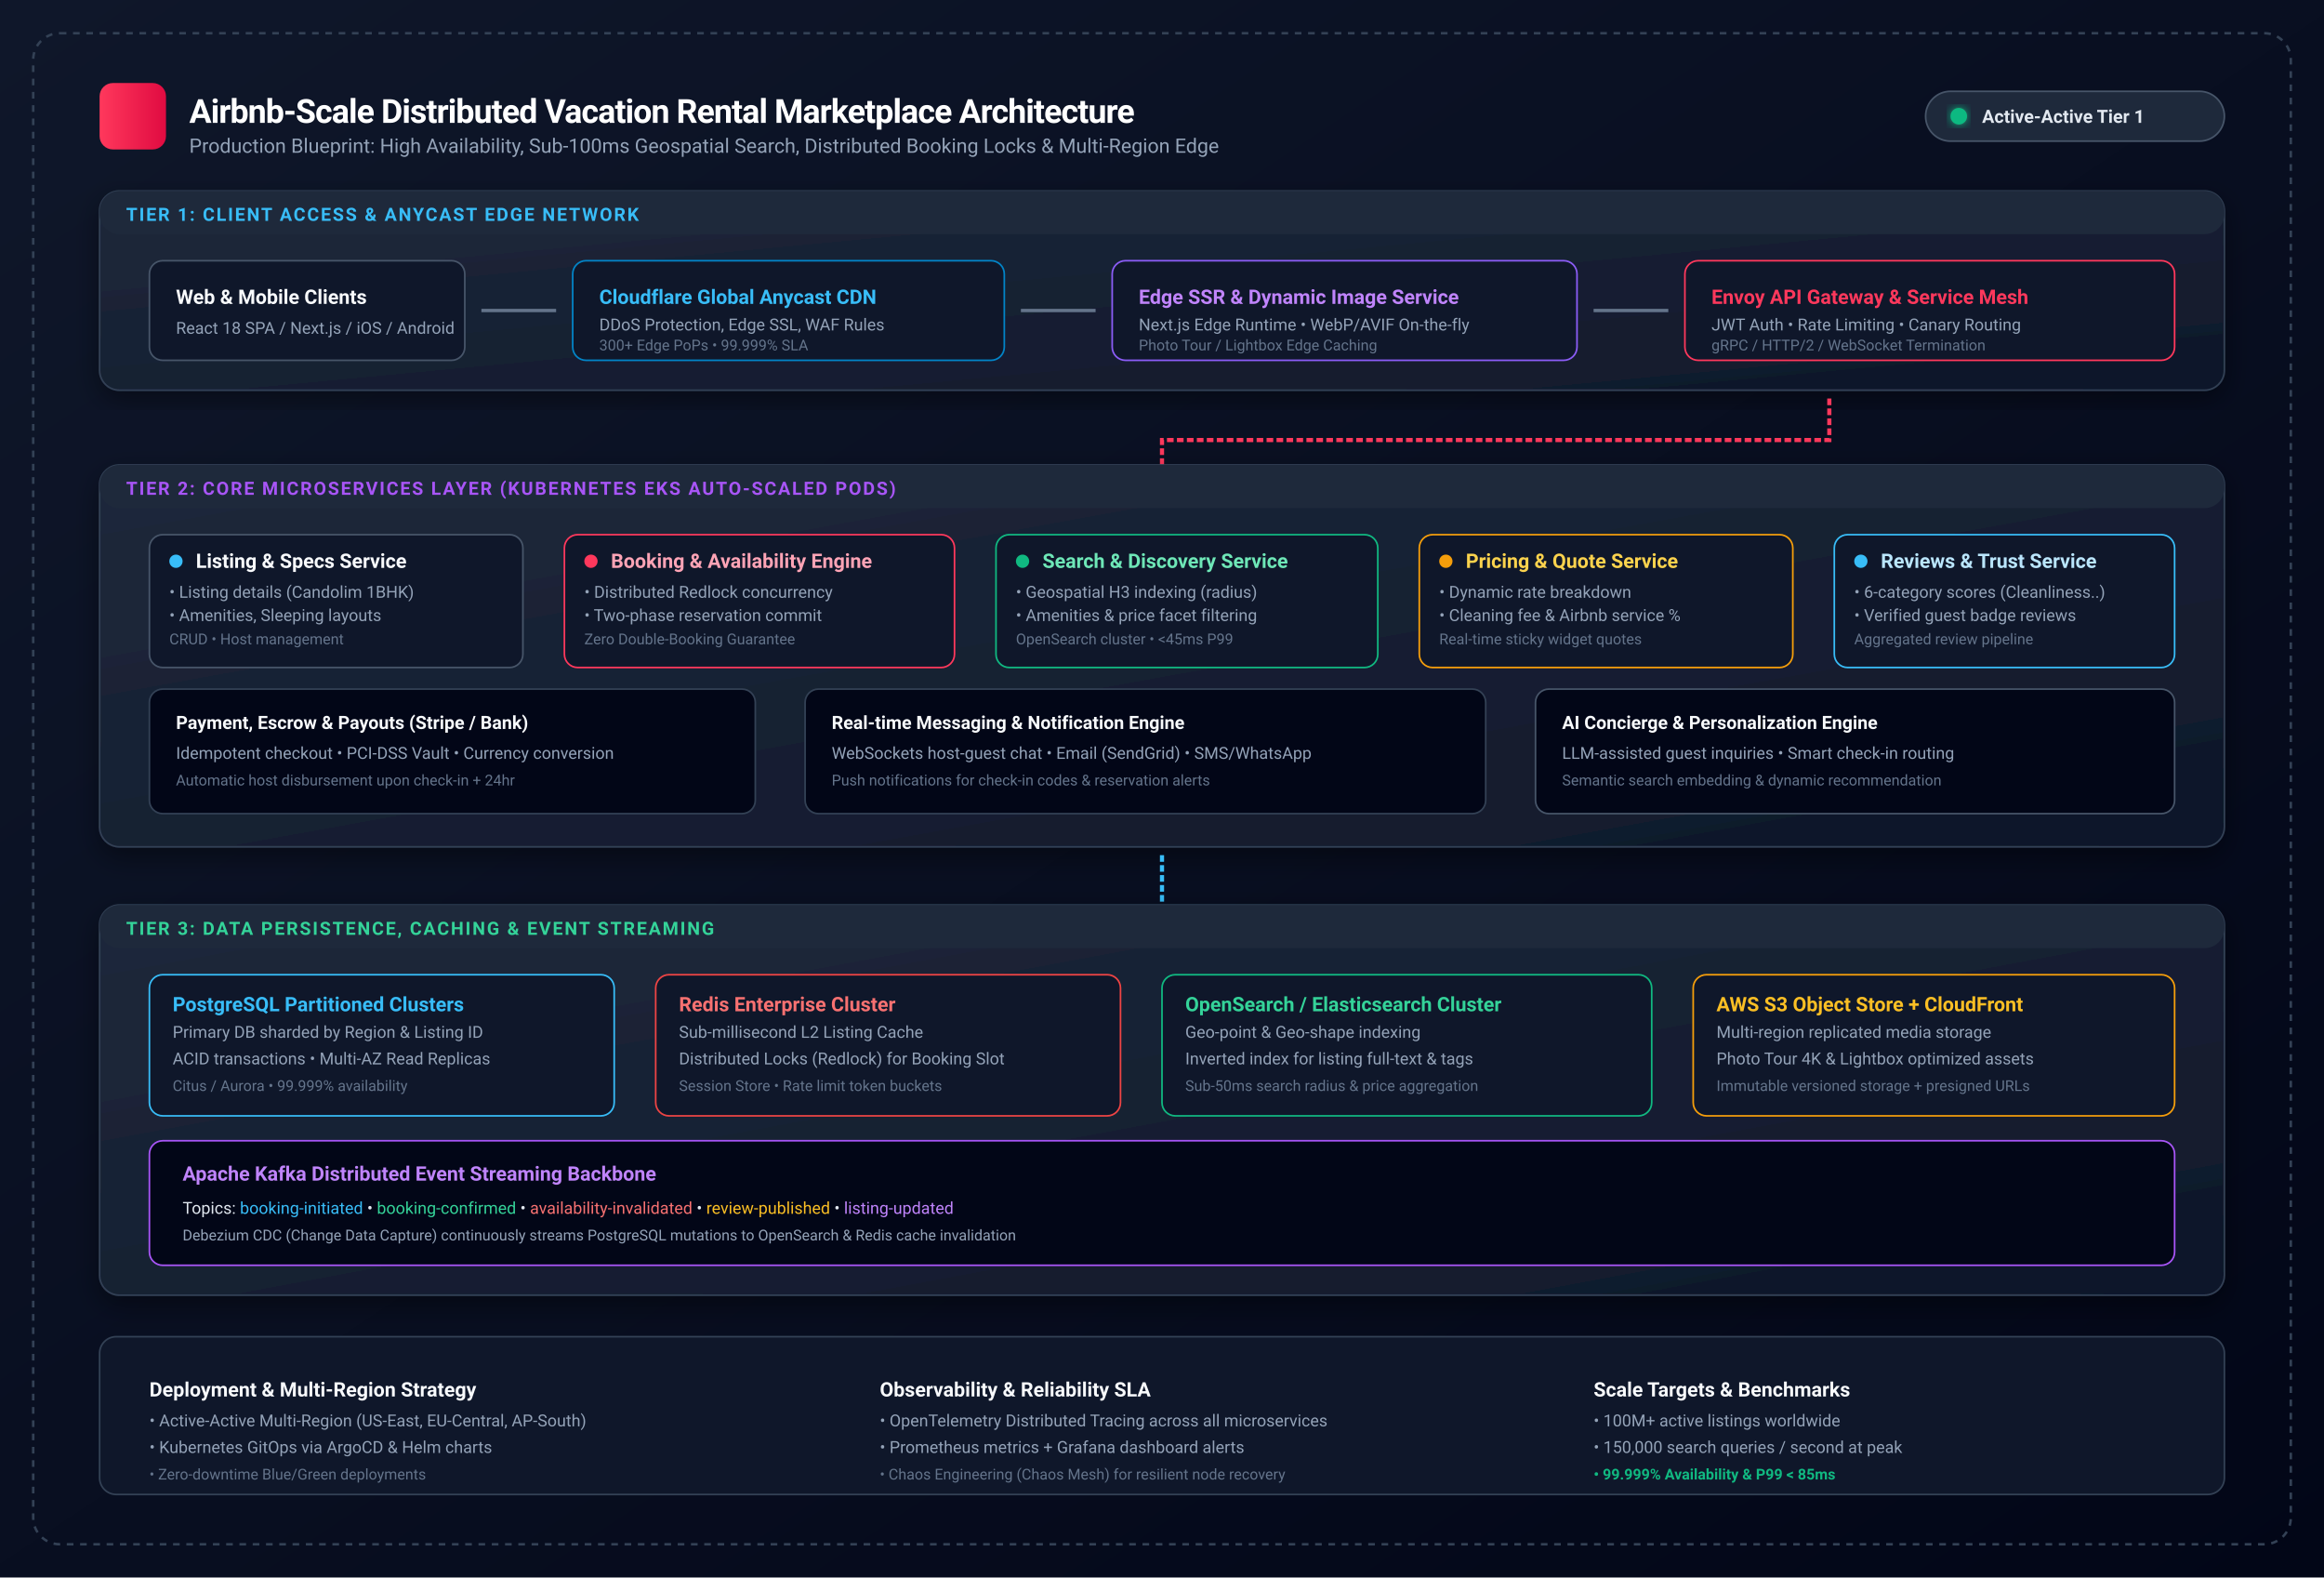
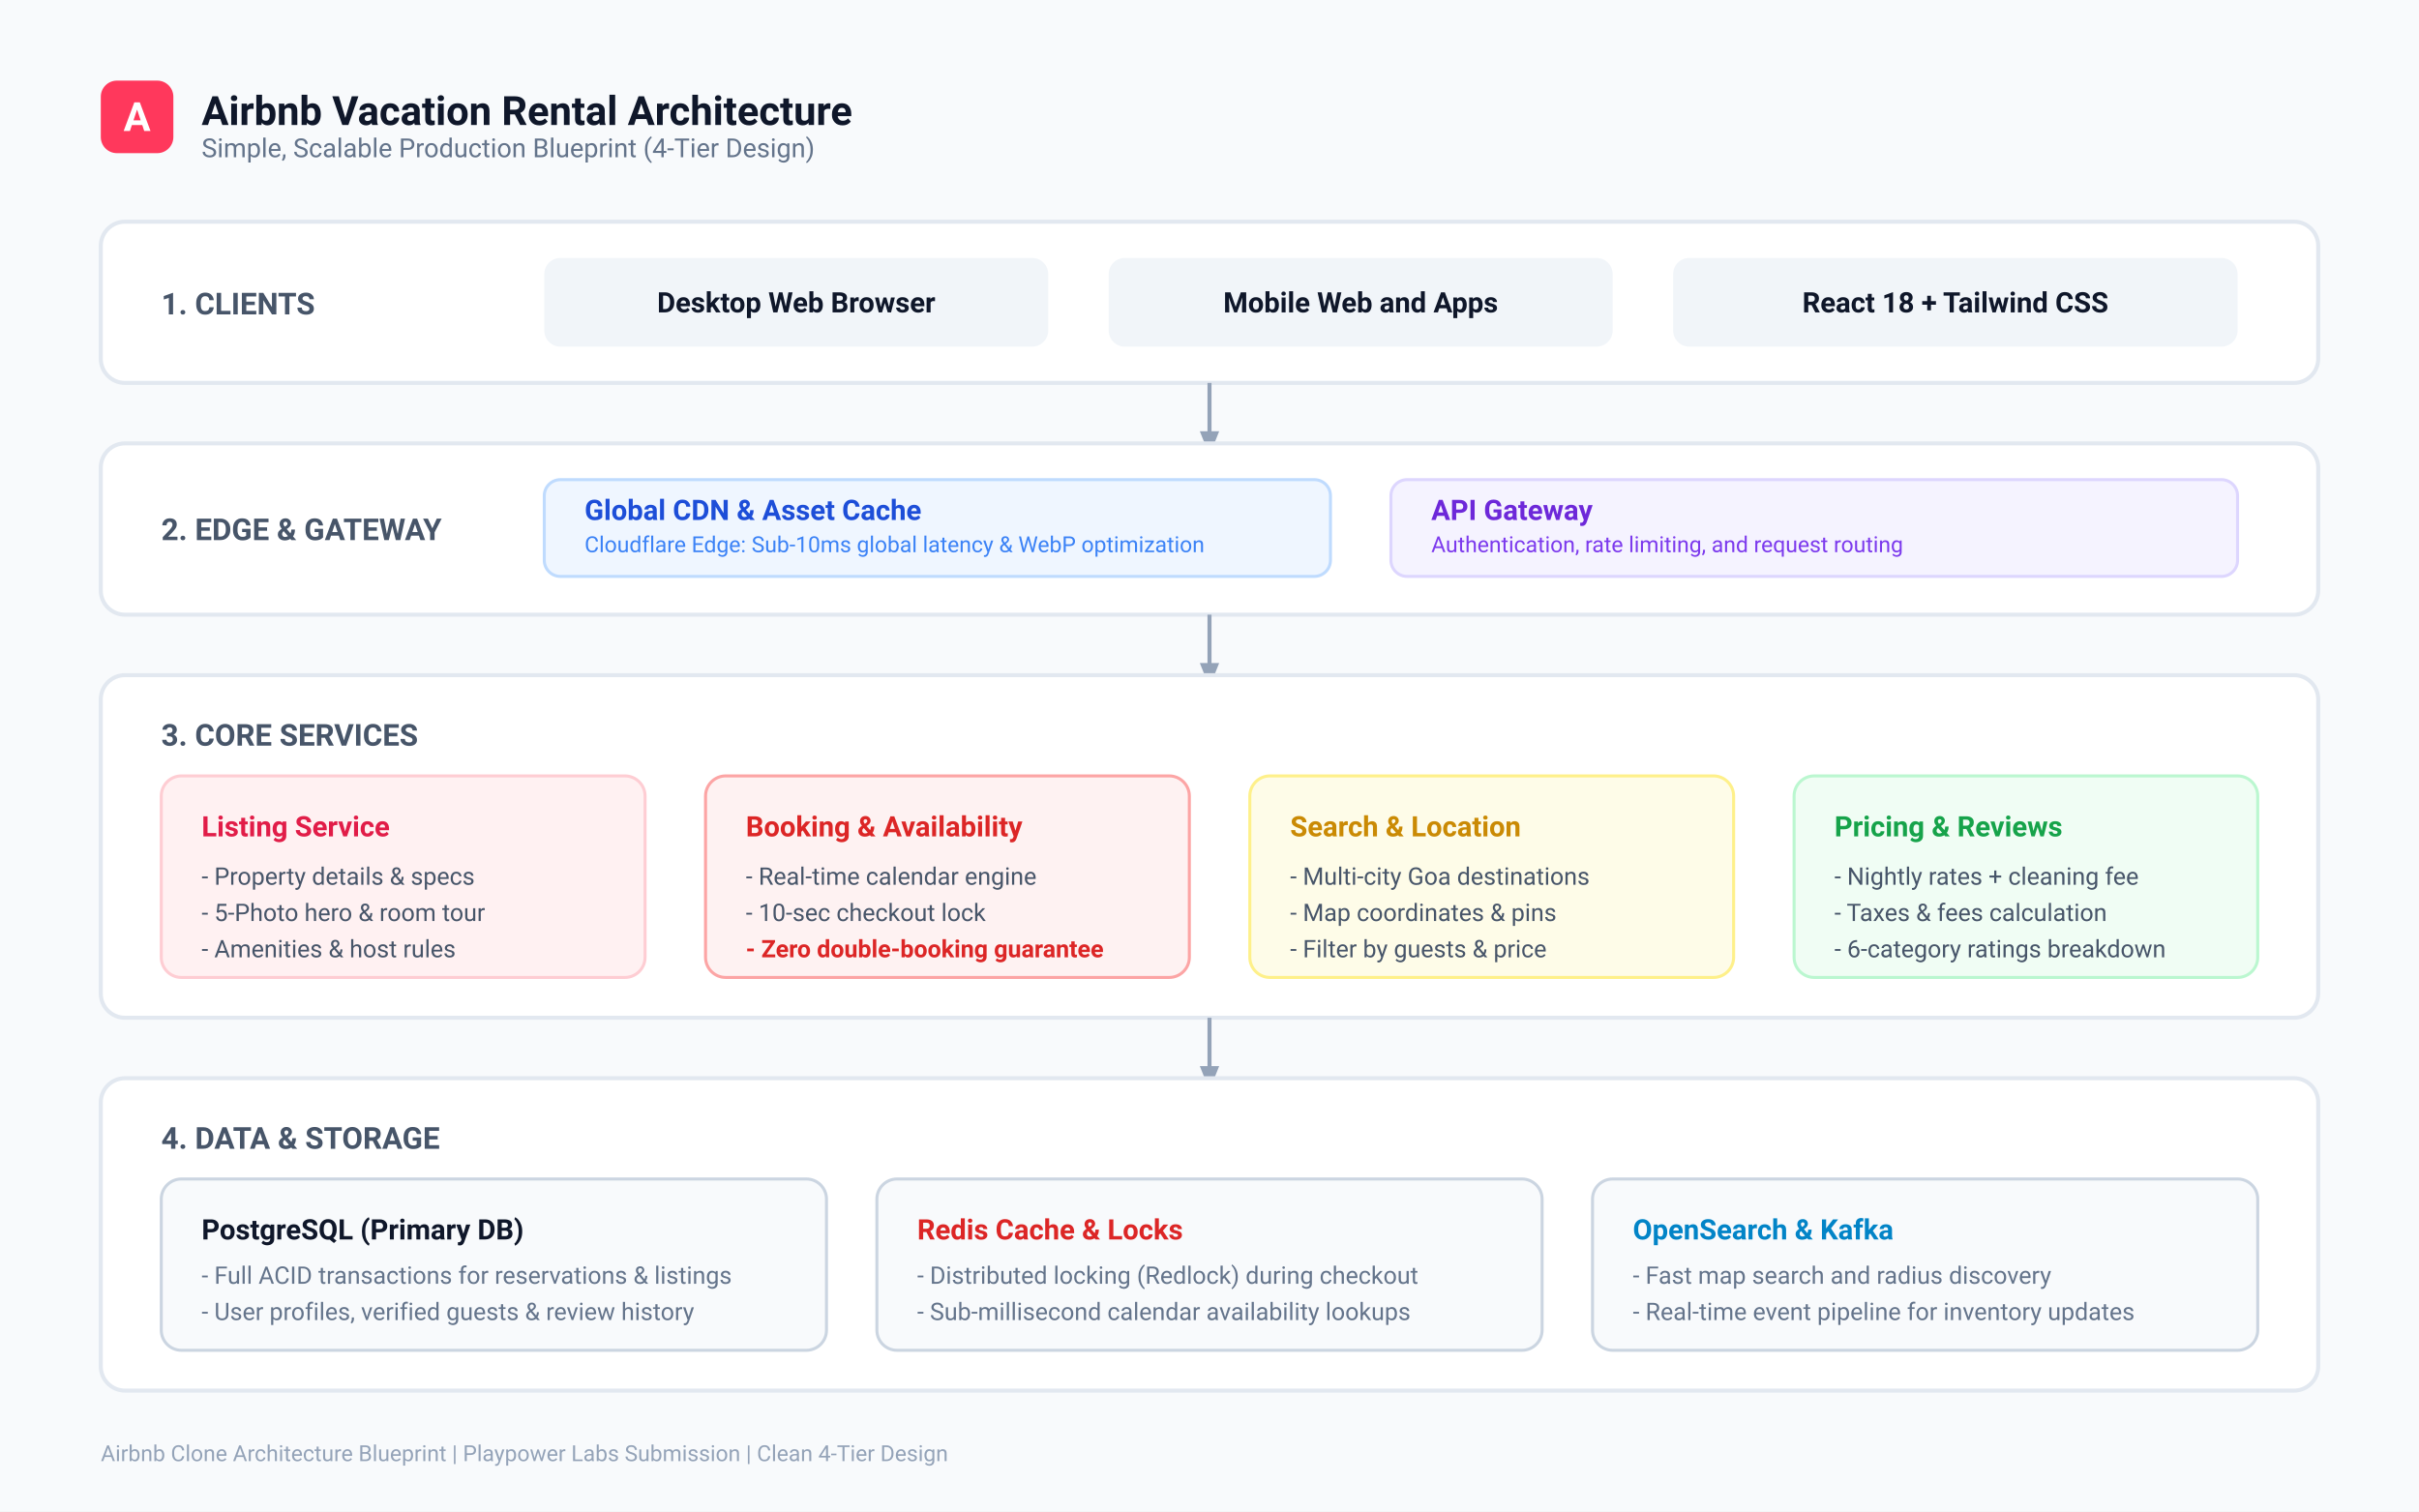
- <svg xmlns="http://www.w3.org/2000/svg" viewBox="0 0 1400 950" font-family="-apple-system, BlinkMacSystemFont, 'Segoe UI', Roboto, Helvetica, Arial, sans-serif">
+ <svg xmlns="http://www.w3.org/2000/svg" viewBox="0 0 1200 750" font-family="-apple-system, BlinkMacSystemFont, 'Segoe UI', Roboto, sans-serif">
+   <rect width="1200" height="750" fill="#F8FAFC" />
+   <g transform="translate(50, 40)">
+     <rect x="0" y="0" width="36" height="36" rx="8" fill="#FF385C" />
+     <text x="18" y="25" font-size="20" font-weight="bold" fill="white" text-anchor="middle">A</text>
+     <text x="50" y="22" font-size="20" font-weight="bold" fill="#0F172A">Airbnb Vacation Rental Architecture</text>
+     <text x="50" y="38" font-size="13" fill="#64748B">Simple, Scalable Production Blueprint (4-Tier Design)</text>
+   </g>
  <defs>
-     <linearGradient id="bgGrad" x1="0%" y1="0%" x2="100%" y2="100%">
-       <stop offset="0%" stop-color="#0F172A" />
-       <stop offset="100%" stop-color="#020617" />
-     </linearGradient>
-     <linearGradient id="cardGrad" x1="0%" y1="0%" x2="100%" y2="100%">
-       <stop offset="0%" stop-color="#1E293B" />
-       <stop offset="100%" stop-color="#0F172A" />
-     </linearGradient>
-     <linearGradient id="brandGrad" x1="0%" y1="0%" x2="100%" y2="0%">
-       <stop offset="0%" stop-color="#FF385C" />
-       <stop offset="100%" stop-color="#E00B41" />
-     </linearGradient>
-     <linearGradient id="cyanGrad" x1="0%" y1="0%" x2="100%" y2="100%">
-       <stop offset="0%" stop-color="#0EA5E9" />
-       <stop offset="100%" stop-color="#0284C7" />
-     </linearGradient>
-     <linearGradient id="purpleGrad" x1="0%" y1="0%" x2="100%" y2="100%">
-       <stop offset="0%" stop-color="#8B5CF6" />
-       <stop offset="100%" stop-color="#6D28D9" />
-     </linearGradient>
-     <linearGradient id="amberGrad" x1="0%" y1="0%" x2="100%" y2="100%">
-       <stop offset="0%" stop-color="#F59E0B" />
-       <stop offset="100%" stop-color="#D97706" />
-     </linearGradient>
-     <linearGradient id="emeraldGrad" x1="0%" y1="0%" x2="100%" y2="100%">
-       <stop offset="0%" stop-color="#10B981" />
-       <stop offset="100%" stop-color="#059669" />
-     </linearGradient>
-     <filter id="shadow" x="-10%" y="-10%" width="120%" height="120%">
-       <feDropShadow dx="0" dy="6" stdDeviation="8" flood-color="#000000" flood-opacity="0.4" />
-     </filter>
-     <filter id="glow" x="-20%" y="-20%" width="140%" height="140%">
-       <feGaussianBlur stdDeviation="3" result="blur" />
-       <feComposite in="SourceGraphic" in2="blur" operator="over" />
-     </filter>
+     <marker id="arrow" viewBox="0 0 10 10" refX="5" refY="5" markerWidth="6" markerHeight="6" orient="auto-start-reverse">
+       <path d="M 0 1 L 10 5 L 0 9 z" fill="#94A3B8" />
+     </marker>
  </defs>
-   <rect width="1400" height="950" fill="url(#bgGrad)" />
-   <rect x="20" y="20" width="1360" height="910" rx="16" fill="none" stroke="#334155" stroke-width="1.5" stroke-dasharray="4 4" />
-   <g transform="translate(60, 50)">
-     <rect x="0" y="0" width="40" height="40" rx="8" fill="url(#brandGrad)" />
-     <text x="54" y="24" fill="#FFFFFF" font-size="20" font-weight="bold" letter-spacing="-0.5">Airbnb-Scale Distributed Vacation Rental Marketplace Architecture</text>
-     <text x="54" y="42" fill="#94A3B8" font-size="12">Production Blueprint: High Availability, Sub-100ms Geospatial Search, Distributed Booking Locks &amp; Multi-Region Edge</text>
-     <rect x="1100" y="5" width="180" height="30" rx="15" fill="#1E293B" stroke="#475569" />
-     <circle cx="1120" cy="20" r="5" fill="#10B981" filter="url(#glow)" />
-     <text x="1134" y="24" fill="#E2E8F0" font-size="11" font-weight="600">Active-Active Tier 1</text>
+   <g transform="translate(50, 110)">
+     <rect width="1100" height="80" rx="12" fill="white" stroke="#E2E8F0" stroke-width="2" />
+     <text x="30" y="46" font-size="15" font-weight="bold" fill="#475569">1. CLIENTS</text>
+     <rect x="220" y="18" width="250" height="44" rx="8" fill="#F1F5F9" />
+     <text x="345" y="45" font-size="14" font-weight="600" fill="#0F172A" text-anchor="middle">Desktop Web Browser</text>
+     <rect x="500" y="18" width="250" height="44" rx="8" fill="#F1F5F9" />
+     <text x="625" y="45" font-size="14" font-weight="600" fill="#0F172A" text-anchor="middle">Mobile Web and Apps</text>
+     <rect x="780" y="18" width="280" height="44" rx="8" fill="#F1F5F9" />
+     <text x="920" y="45" font-size="14" font-weight="600" fill="#0F172A" text-anchor="middle">React 18 + Tailwind CSS</text>
  </g>
-   <g transform="translate(60, 115)">
-     <rect width="1280" height="120" rx="12" fill="url(#cardGrad)" stroke="#334155" filter="url(#shadow)" />
-     <rect x="0" y="0" width="1280" height="26" rx="12" fill="#1E293B" />
-     <text x="16" y="18" fill="#38BDF8" font-size="11" font-weight="bold" letter-spacing="1">TIER 1: CLIENT ACCESS &amp; ANYCAST EDGE NETWORK</text>
-     <g transform="translate(30, 42)">
-       <rect width="190" height="60" rx="8" fill="#0F172A" stroke="#475569" />
-       <text x="16" y="26" fill="#F8FAFC" font-size="12" font-weight="bold">Web &amp; Mobile Clients</text>
-       <text x="16" y="44" fill="#94A3B8" font-size="10">React 18 SPA / Next.js / iOS / Android</text>
+   <line x1="600" y1="190" x2="600" y2="220" stroke="#94A3B8" stroke-width="2" marker-end="url(#arrow)" />
+   <g transform="translate(50, 220)">
+     <rect width="1100" height="85" rx="12" fill="white" stroke="#E2E8F0" stroke-width="2" />
+     <text x="30" y="48" font-size="15" font-weight="bold" fill="#475569">2. EDGE &amp; GATEWAY</text>
+     <rect x="220" y="18" width="390" height="48" rx="8" fill="#EFF6FF" stroke="#BFDBFE" stroke-width="1.5" />
+     <text x="240" y="38" font-size="14" font-weight="bold" fill="#1D4ED8">Global CDN &amp; Asset Cache</text>
+     <text x="240" y="54" font-size="11" fill="#3B82F6">Cloudflare Edge: Sub-10ms global latency &amp; WebP optimization</text>
+     <rect x="640" y="18" width="420" height="48" rx="8" fill="#F5F3FF" stroke="#DDD6FE" stroke-width="1.5" />
+     <text x="660" y="38" font-size="14" font-weight="bold" fill="#6D28D9">API Gateway</text>
+     <text x="660" y="54" font-size="11" fill="#7C3AED">Authentication, rate limiting, and request routing</text>
+   </g>
+   <line x1="600" y1="305" x2="600" y2="335" stroke="#94A3B8" stroke-width="2" marker-end="url(#arrow)" />
+   <g transform="translate(50, 335)">
+     <rect width="1100" height="170" rx="12" fill="white" stroke="#E2E8F0" stroke-width="2" />
+     <text x="30" y="35" font-size="15" font-weight="bold" fill="#475569">3. CORE SERVICES</text>
+     <g transform="translate(30, 50)">
+       <rect width="240" height="100" rx="10" fill="#FFF1F2" stroke="#FECDD3" stroke-width="1.5" />
+       <text x="20" y="30" font-size="14" font-weight="bold" fill="#E11D48">Listing Service</text>
+       <text x="20" y="54" font-size="12" fill="#475569">- Property details &amp; specs</text>
+       <text x="20" y="72" font-size="12" fill="#475569">- 5-Photo hero &amp; room tour</text>
+       <text x="20" y="90" font-size="12" fill="#475569">- Amenities &amp; host rules</text>
    </g>
-     <path d="M 230 72 L 275 72" stroke="#64748B" stroke-width="2" marker-end="url(#arrow)" />
-     <g transform="translate(285, 42)">
-       <rect width="260" height="60" rx="8" fill="#0F172A" stroke="#0284C7" />
-       <text x="16" y="26" fill="#38BDF8" font-size="12" font-weight="bold">Cloudflare Global Anycast CDN</text>
-       <text x="16" y="42" fill="#94A3B8" font-size="10">DDoS Protection, Edge SSL, WAF Rules</text>
-       <text x="16" y="54" fill="#64748B" font-size="9">300+ Edge PoPs • 99.999% SLA</text>
+     <g transform="translate(300, 50)">
+       <rect width="240" height="100" rx="10" fill="#FEF2F2" stroke="#FCA5A5" stroke-width="1.5" />
+       <text x="20" y="30" font-size="14" font-weight="bold" fill="#DC2626">Booking &amp; Availability</text>
+       <text x="20" y="54" font-size="12" fill="#475569">- Real-time calendar engine</text>
+       <text x="20" y="72" font-size="12" fill="#475569">- 10-sec checkout lock</text>
+       <text x="20" y="90" font-size="12" fill="#DC2626" font-weight="600">- Zero double-booking guarantee</text>
    </g>
-     <path d="M 555 72 L 600 72" stroke="#64748B" stroke-width="2" />
-     <g transform="translate(610, 42)">
-       <rect width="280" height="60" rx="8" fill="#0F172A" stroke="#8B5CF6" />
-       <text x="16" y="26" fill="#C084FC" font-size="12" font-weight="bold">Edge SSR &amp; Dynamic Image Service</text>
-       <text x="16" y="42" fill="#94A3B8" font-size="10">Next.js Edge Runtime • WebP/AVIF On-the-fly</text>
-       <text x="16" y="54" fill="#64748B" font-size="9">Photo Tour / Lightbox Edge Caching</text>
+     <g transform="translate(570, 50)">
+       <rect width="240" height="100" rx="10" fill="#FEFCE8" stroke="#FEF08A" stroke-width="1.5" />
+       <text x="20" y="30" font-size="14" font-weight="bold" fill="#CA8A04">Search &amp; Location</text>
+       <text x="20" y="54" font-size="12" fill="#475569">- Multi-city Goa destinations</text>
+       <text x="20" y="72" font-size="12" fill="#475569">- Map coordinates &amp; pins</text>
+       <text x="20" y="90" font-size="12" fill="#475569">- Filter by guests &amp; price</text>
    </g>
-     <path d="M 900 72 L 945 72" stroke="#64748B" stroke-width="2" />
-     <g transform="translate(955, 42)">
-       <rect width="295" height="60" rx="8" fill="#0F172A" stroke="#FF385C" />
-       <text x="16" y="26" fill="#FF385C" font-size="12" font-weight="bold">Envoy API Gateway &amp; Service Mesh</text>
-       <text x="16" y="42" fill="#94A3B8" font-size="10">JWT Auth • Rate Limiting • Canary Routing</text>
-       <text x="16" y="54" fill="#64748B" font-size="9">gRPC / HTTP/2 / WebSocket Termination</text>
+     <g transform="translate(840, 50)">
+       <rect width="230" height="100" rx="10" fill="#F0FDF4" stroke="#BBF7D0" stroke-width="1.5" />
+       <text x="20" y="30" font-size="14" font-weight="bold" fill="#16A34A">Pricing &amp; Reviews</text>
+       <text x="20" y="54" font-size="12" fill="#475569">- Nightly rates + cleaning fee</text>
+       <text x="20" y="72" font-size="12" fill="#475569">- Taxes &amp; fees calculation</text>
+       <text x="20" y="90" font-size="12" fill="#475569">- 6-category ratings breakdown</text>
    </g>
  </g>
-   <path d="M 1102 240 L 1102 265 L 700 265 L 700 280" stroke="#FF385C" stroke-width="2.5" fill="none" stroke-dasharray="4 2" />
-   <g transform="translate(60, 280)">
-     <rect width="1280" height="230" rx="12" fill="url(#cardGrad)" stroke="#334155" filter="url(#shadow)" />
-     <rect x="0" y="0" width="1280" height="26" rx="12" fill="#1E293B" />
-     <text x="16" y="18" fill="#A855F7" font-size="11" font-weight="bold" letter-spacing="1">TIER 2: CORE MICROSERVICES LAYER (KUBERNETES EKS AUTO-SCALED PODS)</text>
-     <g transform="translate(30, 42)">
-       <rect width="225" height="80" rx="8" fill="#0F172A" stroke="#475569" />
-       <rect x="12" y="12" width="8" height="8" rx="4" fill="#38BDF8" />
-       <text x="28" y="20" fill="#F8FAFC" font-size="12" font-weight="bold">Listing &amp; Specs Service</text>
-       <text x="12" y="38" fill="#94A3B8" font-size="10">• Listing details (Candolim 1BHK)</text>
-       <text x="12" y="52" fill="#94A3B8" font-size="10">• Amenities, Sleeping layouts</text>
-       <text x="12" y="66" fill="#64748B" font-size="9">CRUD • Host management</text>
+   <line x1="600" y1="505" x2="600" y2="535" stroke="#94A3B8" stroke-width="2" marker-end="url(#arrow)" />
+   <g transform="translate(50, 535)">
+     <rect width="1100" height="155" rx="12" fill="white" stroke="#E2E8F0" stroke-width="2" />
+     <text x="30" y="35" font-size="15" font-weight="bold" fill="#475569">4. DATA &amp; STORAGE</text>
+     <g transform="translate(30, 50)">
+       <rect width="330" height="85" rx="10" fill="#F8FAFC" stroke="#CBD5E1" stroke-width="1.5" />
+       <text x="20" y="30" font-size="14" font-weight="bold" fill="#0F172A">PostgreSQL (Primary DB)</text>
+       <text x="20" y="52" font-size="12" fill="#64748B">- Full ACID transactions for reservations &amp; listings</text>
+       <text x="20" y="70" font-size="12" fill="#64748B">- User profiles, verified guests &amp; review history</text>
    </g>
-     <g transform="translate(280, 42)">
-       <rect width="235" height="80" rx="8" fill="#0F172A" stroke="#FF385C" />
-       <rect x="12" y="12" width="8" height="8" rx="4" fill="#FF385C" />
-       <text x="28" y="20" fill="#FFA4B6" font-size="12" font-weight="bold">Booking &amp; Availability Engine</text>
-       <text x="12" y="38" fill="#94A3B8" font-size="10">• Distributed Redlock concurrency</text>
-       <text x="12" y="52" fill="#94A3B8" font-size="10">• Two-phase reservation commit</text>
-       <text x="12" y="66" fill="#64748B" font-size="9">Zero Double-Booking Guarantee</text>
+     <g transform="translate(385, 50)">
+       <rect width="330" height="85" rx="10" fill="#F8FAFC" stroke="#CBD5E1" stroke-width="1.5" />
+       <text x="20" y="30" font-size="14" font-weight="bold" fill="#DC2626">Redis Cache &amp; Locks</text>
+       <text x="20" y="52" font-size="12" fill="#64748B">- Distributed locking (Redlock) during checkout</text>
+       <text x="20" y="70" font-size="12" fill="#64748B">- Sub-millisecond calendar availability lookups</text>
    </g>
-     <g transform="translate(540, 42)">
-       <rect width="230" height="80" rx="8" fill="#0F172A" stroke="#10B981" />
-       <rect x="12" y="12" width="8" height="8" rx="4" fill="#10B981" />
-       <text x="28" y="20" fill="#6EE7B7" font-size="12" font-weight="bold">Search &amp; Discovery Service</text>
-       <text x="12" y="38" fill="#94A3B8" font-size="10">• Geospatial H3 indexing (radius)</text>
-       <text x="12" y="52" fill="#94A3B8" font-size="10">• Amenities &amp; price facet filtering</text>
-       <text x="12" y="66" fill="#64748B" font-size="9">OpenSearch cluster • &lt;45ms P99</text>
-     </g>
-     <g transform="translate(795, 42)">
-       <rect width="225" height="80" rx="8" fill="#0F172A" stroke="#F59E0B" />
-       <rect x="12" y="12" width="8" height="8" rx="4" fill="#F59E0B" />
-       <text x="28" y="20" fill="#FCD34D" font-size="12" font-weight="bold">Pricing &amp; Quote Service</text>
-       <text x="12" y="38" fill="#94A3B8" font-size="10">• Dynamic rate breakdown</text>
-       <text x="12" y="52" fill="#94A3B8" font-size="10">• Cleaning fee &amp; Airbnb service %</text>
-       <text x="12" y="66" fill="#64748B" font-size="9">Real-time sticky widget quotes</text>
-     </g>
-     <g transform="translate(1045, 42)">
-       <rect width="205" height="80" rx="8" fill="#0F172A" stroke="#38BDF8" />
-       <rect x="12" y="12" width="8" height="8" rx="4" fill="#38BDF8" />
-       <text x="28" y="20" fill="#BAE6FD" font-size="12" font-weight="bold">Reviews &amp; Trust Service</text>
-       <text x="12" y="38" fill="#94A3B8" font-size="10">• 6-category scores (Cleanliness..)</text>
-       <text x="12" y="52" fill="#94A3B8" font-size="10">• Verified guest badge reviews</text>
-       <text x="12" y="66" fill="#64748B" font-size="9">Aggregated review pipeline</text>
-     </g>
-     <g transform="translate(30, 135)">
-       <rect width="365" height="75" rx="8" fill="#020617" stroke="#334155" />
-       <text x="16" y="24" fill="#F8FAFC" font-size="11" font-weight="bold">Payment, Escrow &amp; Payouts (Stripe / Bank)</text>
-       <text x="16" y="42" fill="#94A3B8" font-size="10">Idempotent checkout • PCI-DSS Vault • Currency conversion</text>
-       <text x="16" y="58" fill="#64748B" font-size="9">Automatic host disbursement upon check-in + 24hr</text>
-     </g>
-     <g transform="translate(425, 135)">
-       <rect width="410" height="75" rx="8" fill="#020617" stroke="#334155" />
-       <text x="16" y="24" fill="#F8FAFC" font-size="11" font-weight="bold">Real-time Messaging &amp; Notification Engine</text>
-       <text x="16" y="42" fill="#94A3B8" font-size="10">WebSockets host-guest chat • Email (SendGrid) • SMS/WhatsApp</text>
-       <text x="16" y="58" fill="#64748B" font-size="9">Push notifications for check-in codes &amp; reservation alerts</text>
-     </g>
-     <g transform="translate(865, 135)">
-       <rect width="385" height="75" rx="8" fill="#020617" stroke="#475569" />
-       <text x="16" y="24" fill="#F8FAFC" font-size="11" font-weight="bold">AI Concierge &amp; Personalization Engine</text>
-       <text x="16" y="42" fill="#94A3B8" font-size="10">LLM-assisted guest inquiries • Smart check-in routing</text>
-       <text x="16" y="58" fill="#64748B" font-size="9">Semantic search embedding &amp; dynamic recommendation</text>
+     <g transform="translate(740, 50)">
+       <rect width="330" height="85" rx="10" fill="#F8FAFC" stroke="#CBD5E1" stroke-width="1.5" />
+       <text x="20" y="30" font-size="14" font-weight="bold" fill="#0284C7">OpenSearch &amp; Kafka</text>
+       <text x="20" y="52" font-size="12" fill="#64748B">- Fast map search and radius discovery</text>
+       <text x="20" y="70" font-size="12" fill="#64748B">- Real-time event pipeline for inventory updates</text>
    </g>
  </g>
-   <path d="M 700 515 L 700 545" stroke="#38BDF8" stroke-width="2.5" fill="none" stroke-dasharray="4 2" />
-   <g transform="translate(60, 545)">
-     <rect width="1280" height="235" rx="12" fill="url(#cardGrad)" stroke="#334155" filter="url(#shadow)" />
-     <rect x="0" y="0" width="1280" height="26" rx="12" fill="#1E293B" />
-     <text x="16" y="18" fill="#34D399" font-size="11" font-weight="bold" letter-spacing="1">TIER 3: DATA PERSISTENCE, CACHING &amp; EVENT STREAMING</text>
-     <g transform="translate(30, 42)">
-       <rect width="280" height="85" rx="8" fill="#0F172A" stroke="#38BDF8" />
-       <text x="14" y="22" fill="#38BDF8" font-size="12" font-weight="bold">PostgreSQL Partitioned Clusters</text>
-       <text x="14" y="38" fill="#94A3B8" font-size="10">Primary DB sharded by Region &amp; Listing ID</text>
-       <text x="14" y="54" fill="#94A3B8" font-size="10">ACID transactions • Multi-AZ Read Replicas</text>
-       <text x="14" y="70" fill="#64748B" font-size="9">Citus / Aurora • 99.999% availability</text>
-     </g>
-     <g transform="translate(335, 42)">
-       <rect width="280" height="85" rx="8" fill="#0F172A" stroke="#EF4444" />
-       <text x="14" y="22" fill="#F87171" font-size="12" font-weight="bold">Redis Enterprise Cluster</text>
-       <text x="14" y="38" fill="#94A3B8" font-size="10">Sub-millisecond L2 Listing Cache</text>
-       <text x="14" y="54" fill="#94A3B8" font-size="10">Distributed Locks (Redlock) for Booking Slot</text>
-       <text x="14" y="70" fill="#64748B" font-size="9">Session Store • Rate limit token buckets</text>
-     </g>
-     <g transform="translate(640, 42)">
-       <rect width="295" height="85" rx="8" fill="#0F172A" stroke="#10B981" />
-       <text x="14" y="22" fill="#34D399" font-size="12" font-weight="bold">OpenSearch / Elasticsearch Cluster</text>
-       <text x="14" y="38" fill="#94A3B8" font-size="10">Geo-point &amp; Geo-shape indexing</text>
-       <text x="14" y="54" fill="#94A3B8" font-size="10">Inverted index for listing full-text &amp; tags</text>
-       <text x="14" y="70" fill="#64748B" font-size="9">Sub-50ms search radius &amp; price aggregation</text>
-     </g>
-     <g transform="translate(960, 42)">
-       <rect width="290" height="85" rx="8" fill="#0F172A" stroke="#F59E0B" />
-       <text x="14" y="22" fill="#FBBF24" font-size="12" font-weight="bold">AWS S3 Object Store + CloudFront</text>
-       <text x="14" y="38" fill="#94A3B8" font-size="10">Multi-region replicated media storage</text>
-       <text x="14" y="54" fill="#94A3B8" font-size="10">Photo Tour 4K &amp; Lightbox optimized assets</text>
-       <text x="14" y="70" fill="#64748B" font-size="9">Immutable versioned storage + presigned URLs</text>
-     </g>
-     <g transform="translate(30, 142)">
-       <rect width="1220" height="75" rx="8" fill="#020617" stroke="#A855F7" />
-       <text x="20" y="24" fill="#C084FC" font-size="12" font-weight="bold">Apache Kafka Distributed Event Streaming Backbone</text>
-       <text x="20" y="44" fill="#E2E8F0" font-size="10">Topics: <tspan fill="#38BDF8">booking-initiated</tspan> • <tspan fill="#34D399">booking-confirmed</tspan> • <tspan fill="#F87171">availability-invalidated</tspan> • <tspan fill="#FBBF24">review-published</tspan> • <tspan fill="#C084FC">listing-updated</tspan>
-       </text>
-       <text x="20" y="60" fill="#94A3B8" font-size="9">Debezium CDC (Change Data Capture) continuously streams PostgreSQL mutations to OpenSearch &amp; Redis cache invalidation</text>
-     </g>
-   </g>
-   <g transform="translate(60, 805)">
-     <rect width="1280" height="95" rx="10" fill="#0F172A" stroke="#334155" />
-     <g transform="translate(30, 20)">
-       <text x="0" y="16" fill="#F8FAFC" font-size="12" font-weight="bold">Deployment &amp; Multi-Region Strategy</text>
-       <text x="0" y="34" fill="#94A3B8" font-size="10">• Active-Active Multi-Region (US-East, EU-Central, AP-South)</text>
-       <text x="0" y="50" fill="#94A3B8" font-size="10">• Kubernetes GitOps via ArgoCD &amp; Helm charts</text>
-       <text x="0" y="66" fill="#64748B" font-size="9">• Zero-downtime Blue/Green deployments</text>
-     </g>
-     <g transform="translate(470, 20)">
-       <text x="0" y="16" fill="#F8FAFC" font-size="12" font-weight="bold">Observability &amp; Reliability SLA</text>
-       <text x="0" y="34" fill="#94A3B8" font-size="10">• OpenTelemetry Distributed Tracing across all microservices</text>
-       <text x="0" y="50" fill="#94A3B8" font-size="10">• Prometheus metrics + Grafana dashboard alerts</text>
-       <text x="0" y="66" fill="#64748B" font-size="9">• Chaos Engineering (Chaos Mesh) for resilient node recovery</text>
-     </g>
-     <g transform="translate(900, 20)">
-       <text x="0" y="16" fill="#F8FAFC" font-size="12" font-weight="bold">Scale Targets &amp; Benchmarks</text>
-       <text x="0" y="34" fill="#94A3B8" font-size="10">• 100M+ active listings worldwide</text>
-       <text x="0" y="50" fill="#94A3B8" font-size="10">• 150,000 search queries / second at peak</text>
-       <text x="0" y="66" fill="#10B981" font-size="9" font-weight="bold">• 99.999% Availability &amp; P99 &lt; 85ms</text>
-     </g>
-   </g>
+   <text x="50" y="725" font-size="11" fill="#94A3B8">Airbnb Clone Architecture Blueprint | Playpower Labs Submission | Clean 4-Tier Design</text>
</svg>
